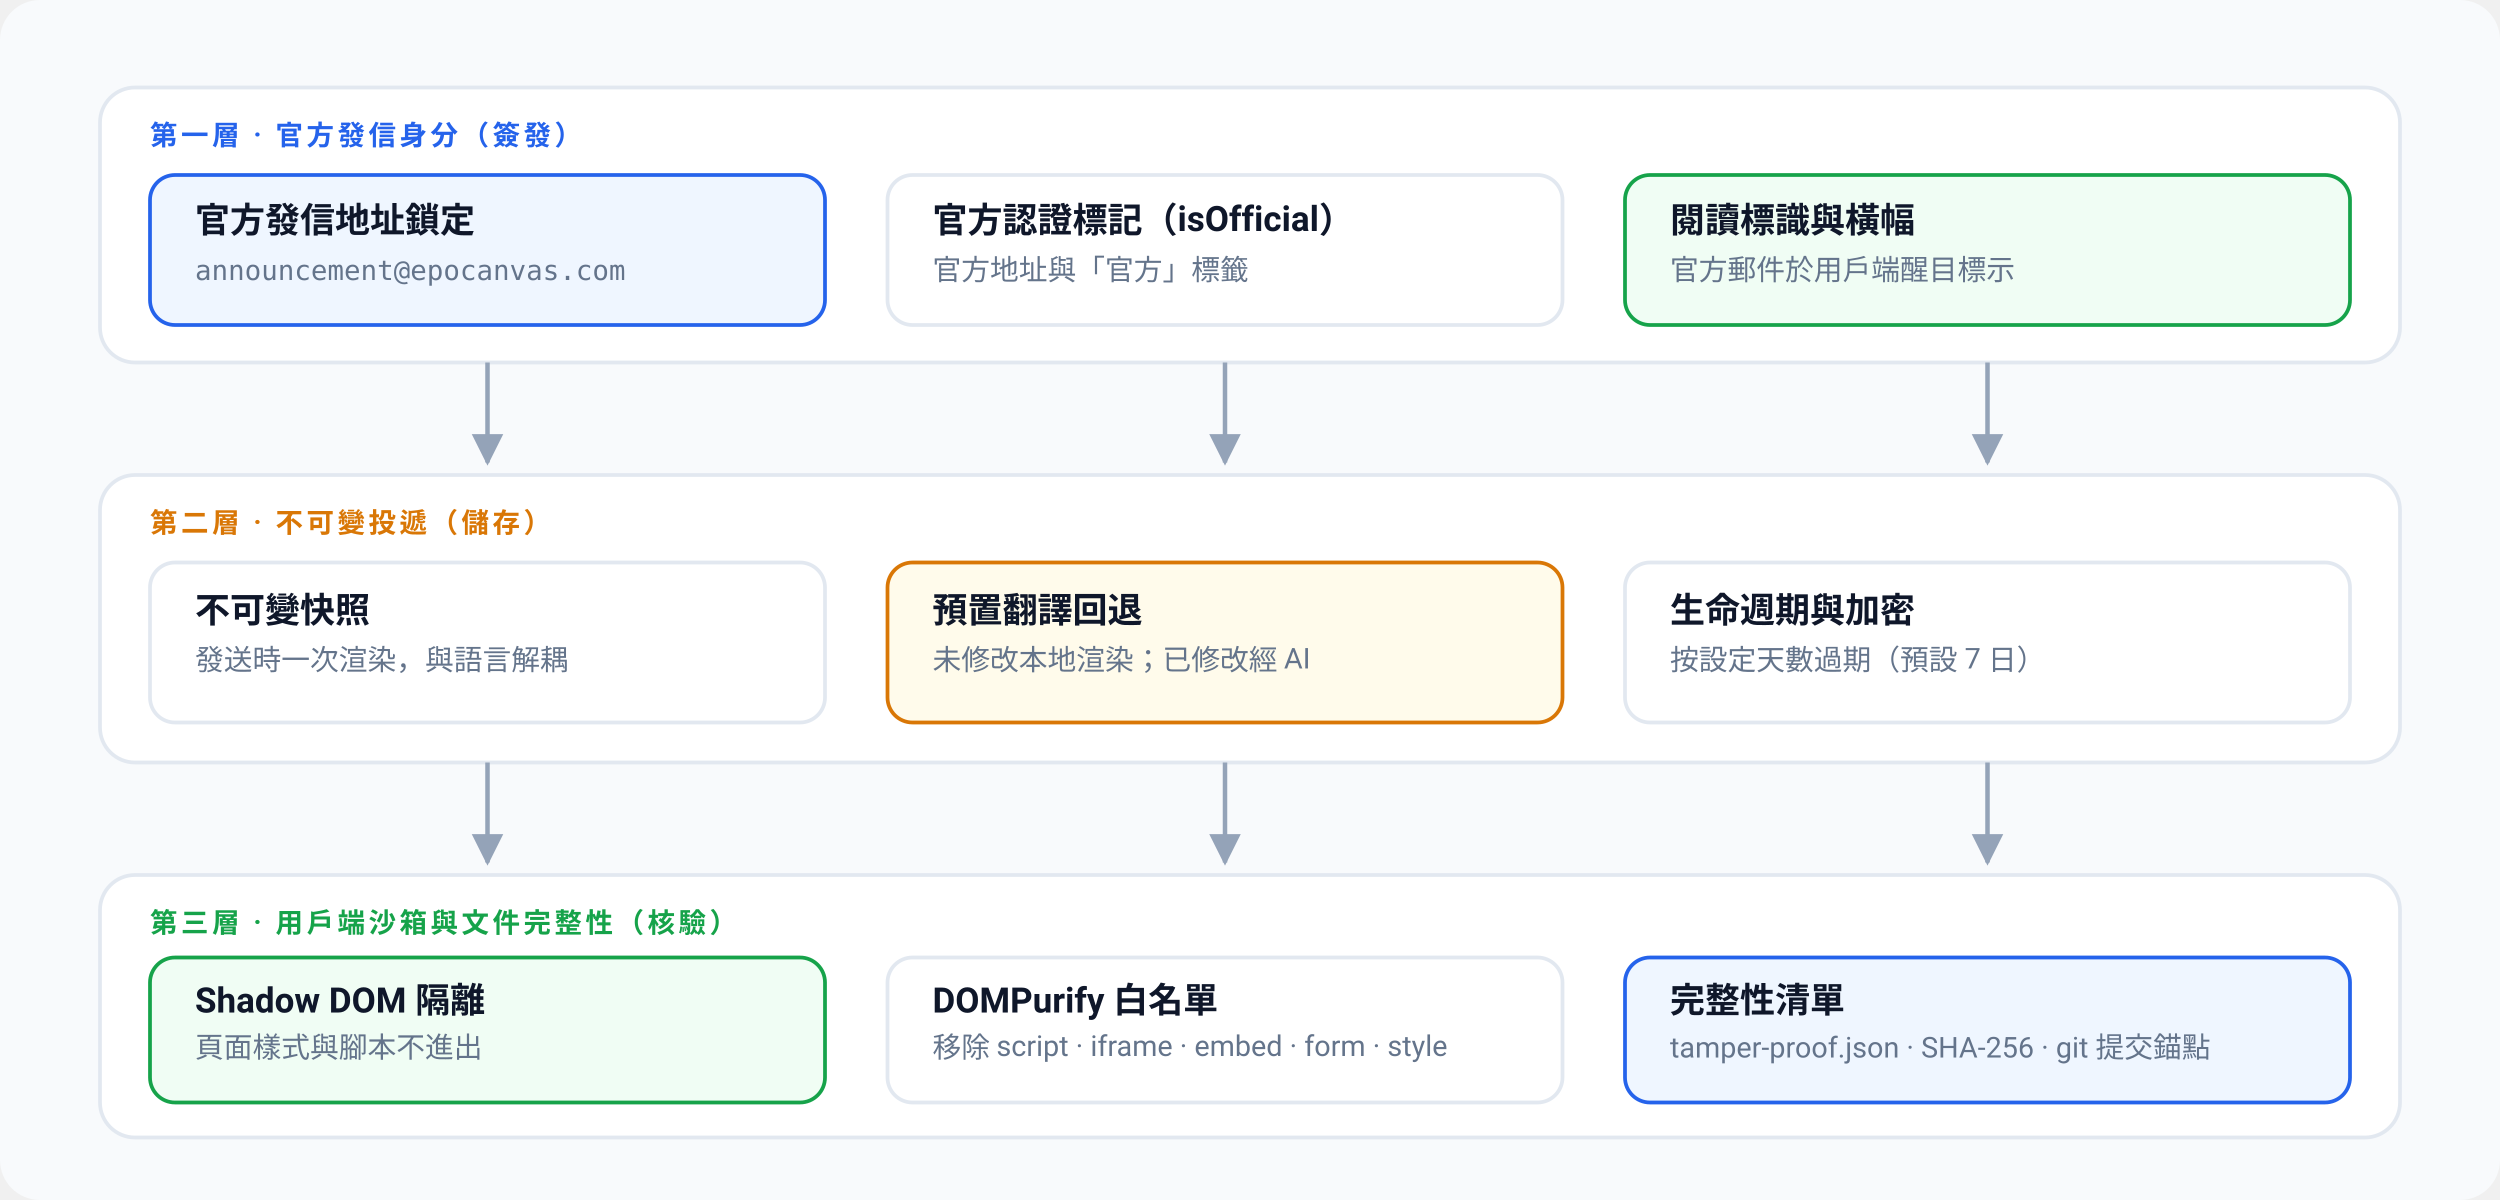
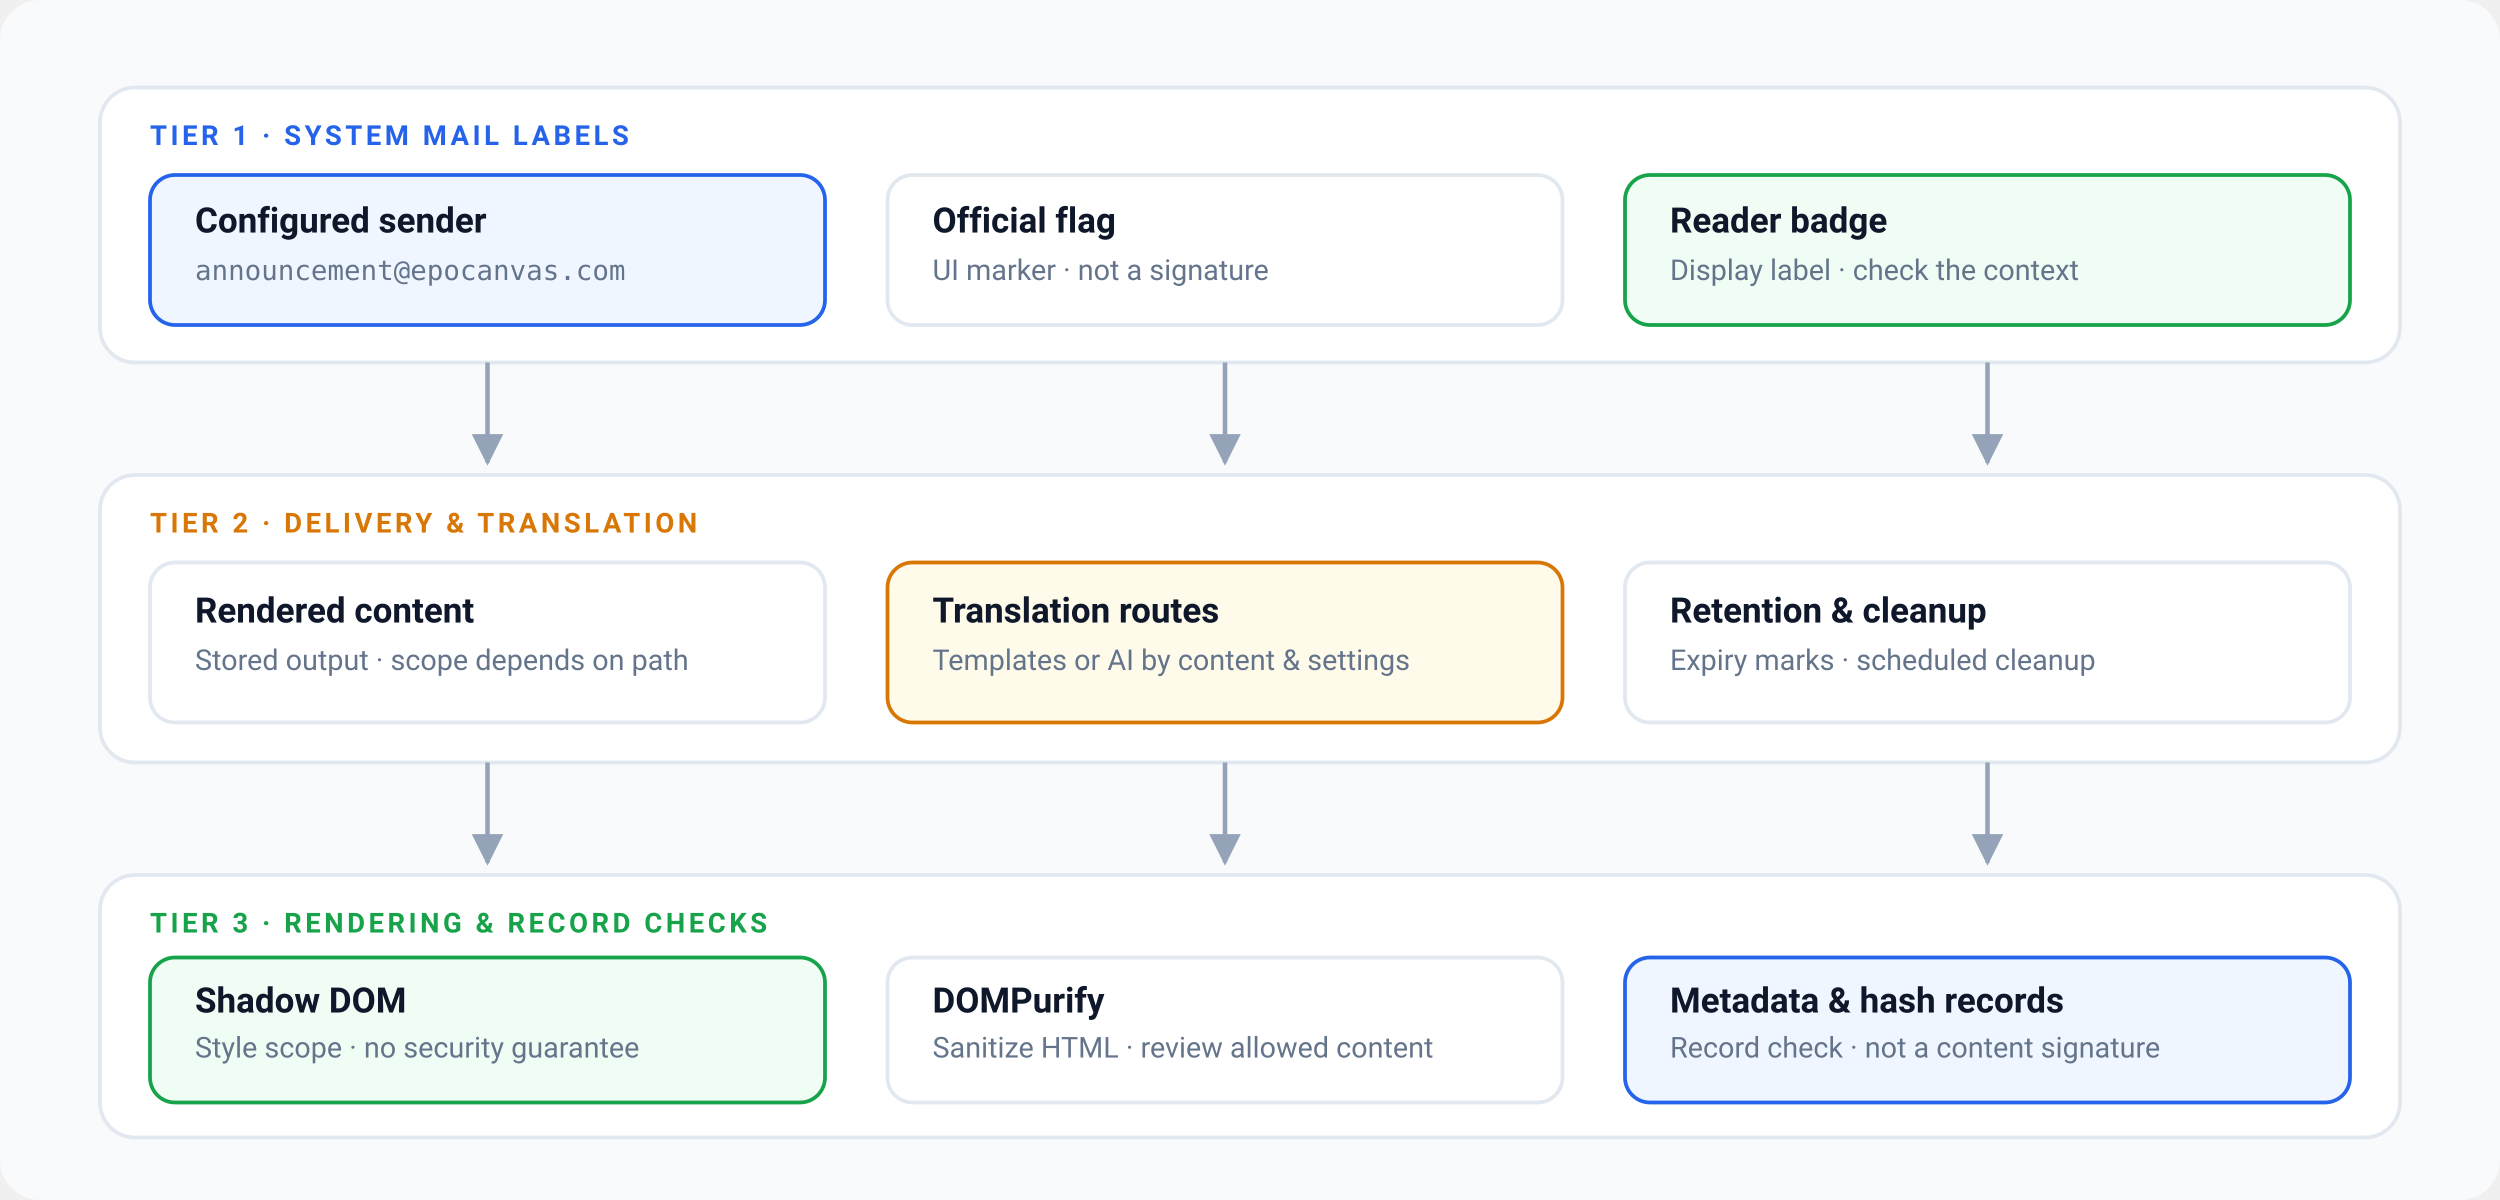
- <svg xmlns="http://www.w3.org/2000/svg" viewBox="0 0 1000 480" width="100%" role="img" aria-label="官方郵件三層處理：簽發層鎖定官方發信地址並注入認證標記，投遞層不可變快照與預置翻譯回退，用戶端沙箱隔離與文件完整性存證">
+ <svg xmlns="http://www.w3.org/2000/svg" viewBox="0 0 1000 480" width="100%" role="img" aria-label="系統郵件標識、翻譯與記錄檢查：顯示標識不是簽章，翻譯可能使用 AI；中繼資料和雜湊記錄比對不等於驗證所讀全文。">
  <style>
    .bg { fill: #f8fafc; }
    .band { fill: #ffffff; stroke: #e2e8f0; stroke-width: 1.5; }
    .box { fill: #ffffff; stroke: #e2e8f0; stroke-width: 1.5; }
    .box-blue { fill: #eff6ff; stroke: #2563eb; stroke-width: 1.5; }
    .box-green { fill: #f0fdf4; stroke: #16a34a; stroke-width: 1.5; }
    .box-amber { fill: #fffbeb; stroke: #d97706; stroke-width: 1.5; }
    .lbl-blue { font: 700 11px -apple-system, 'Segoe UI', Roboto, 'PingFang TC', 'Microsoft JhengHei', 'Noto Sans', sans-serif; fill: #2563eb; letter-spacing: 1.4px; }
    .lbl-green { font: 700 11px -apple-system, 'Segoe UI', Roboto, 'PingFang TC', 'Microsoft JhengHei', 'Noto Sans', sans-serif; fill: #16a34a; letter-spacing: 1.4px; }
    .lbl-amber { font: 700 11px -apple-system, 'Segoe UI', Roboto, 'PingFang TC', 'Microsoft JhengHei', 'Noto Sans', sans-serif; fill: #d97706; letter-spacing: 1.4px; }
    .t { font: 600 14px -apple-system, 'Segoe UI', Roboto, 'PingFang TC', 'Microsoft JhengHei', 'Noto Sans', sans-serif; fill: #0f172a; }
    .b { font: 400 11.5px -apple-system, 'Segoe UI', Roboto, 'PingFang TC', 'Microsoft JhengHei', 'Noto Sans', sans-serif; fill: #64748b; }
    .mono { font: 500 11px ui-monospace, 'Cascadia Code', Consolas, monospace; fill: #64748b; }
    .arrow { stroke: #94a3b8; stroke-width: 1.8; fill: none; marker-end: url(#pa); }
    @media (prefers-color-scheme: dark) {
      .bg { fill: #0b0f19; }
      .band { fill: #111827; stroke: #1e293b; }
      .box { fill: #111827; stroke: #1e293b; }
      .box-blue { fill: rgba(59,130,246,0.12); stroke: #3b82f6; }
      .box-green { fill: rgba(34,197,94,0.12); stroke: #22c55e; }
      .box-amber { fill: rgba(245,158,11,0.12); stroke: #f59e0b; }
      .lbl-blue { fill: #60a5fa; }
      .lbl-green { fill: #4ade80; }
      .lbl-amber { fill: #fbbf24; }
      .t { fill: #f1f5f9; }
      .b { fill: #94a3b8; }
      .mono { fill: #94a3b8; }
      .arrow { stroke: #475569; }
    }
  </style>
  <defs>
    <marker id="pa" viewBox="0 0 10 10" refX="9" refY="5" markerWidth="7" markerHeight="7" orient="auto-start-reverse">
      <path d="M0,0 L10,5 L0,10 z" fill="#94a3b8" />
    </marker>
  </defs>
  <rect class="bg" width="1000" height="480" rx="16" />
  <rect class="band" x="40" y="35" width="920" height="110" rx="14" />
-   <text class="lbl-blue" x="60" y="58">第一層 · 官方發信身分（簽發）</text>
+   <text class="lbl-blue" x="60" y="58">TIER 1 · SYSTEM MAIL LABELS</text>
  <rect class="box-blue" x="60" y="70" width="270" height="60" rx="10" />
-   <text class="t" x="78" y="93" font-size="13">官方發信地址鎖定</text>
+   <text class="t" x="78" y="93" font-size="13">Configured sender</text>
  <text class="mono" x="78" y="112">announcement@epocanvas.com</text>
  <rect class="box" x="355" y="70" width="270" height="60" rx="10" />
-   <text class="t" x="373" y="93" font-size="13">官方認證標記（isOfficial）</text>
-   <text class="b" x="373" y="112">官方地址與「官方」標籤</text>
+   <text class="t" x="373" y="93" font-size="13">Official flag</text>
+   <text class="b" x="373" y="112">UI marker · not a signature</text>
  <rect class="box-green" x="650" y="70" width="290" height="60" rx="10" />
-   <text class="t" x="668" y="93" font-size="13">閱讀標識與橫幅</text>
-   <text class="b" x="668" y="112">官方郵件於用戶端醒目標示</text>
+   <text class="t" x="668" y="93" font-size="13">Reader badge</text>
+   <text class="b" x="668" y="112">Display label · check the context</text>
  <path class="arrow" d="M195,145 L195,185" />
  <path class="arrow" d="M490,145 L490,185" />
  <path class="arrow" d="M795,145 L795,185" />
  <rect class="band" x="40" y="190" width="920" height="115" rx="14" />
-   <text class="lbl-amber" x="60" y="213">第二層 · 不可變投遞（儲存）</text>
+   <text class="lbl-amber" x="60" y="213">TIER 2 · DELIVERY &amp; TRANSLATION</text>
  <rect class="box" x="60" y="225" width="270" height="64" rx="10" />
-   <text class="t" x="78" y="249" font-size="13">不可變快照</text>
-   <text class="b" x="78" y="268">發送時一次渲染，與語言解耦</text>
+   <text class="t" x="78" y="249" font-size="13">Rendered content</text>
+   <text class="b" x="78" y="268">Stored output · scope depends on path</text>
  <rect class="box-amber" x="355" y="225" width="270" height="64" rx="10" />
-   <text class="t" x="373" y="249" font-size="13">預置翻譯回退</text>
-   <text class="b" x="373" y="268">未修改本地渲染；已修改經 AI</text>
+   <text class="t" x="373" y="249" font-size="13">Translation routes</text>
+   <text class="b" x="373" y="268">Templates or AI by content &amp; settings</text>
  <rect class="box" x="650" y="225" width="290" height="64" rx="10" />
-   <text class="t" x="668" y="249" font-size="13">生命週期與加密</text>
-   <text class="b" x="668" y="268">按設定天數過期（預設 7 日）</text>
+   <text class="t" x="668" y="249" font-size="13">Retention &amp; cleanup</text>
+   <text class="b" x="668" y="268">Expiry marks · scheduled cleanup</text>
  <path class="arrow" d="M195,305 L195,345" />
  <path class="arrow" d="M490,305 L490,345" />
  <path class="arrow" d="M795,305 L795,345" />
  <rect class="band" x="40" y="350" width="920" height="105" rx="14" />
-   <text class="lbl-green" x="60" y="373">第三層 · 用戶端沙箱與文件完整性（核驗）</text>
+   <text class="lbl-green" x="60" y="373">TIER 3 · RENDERING &amp; RECORD CHECKS</text>
  <rect class="box-green" x="60" y="383" width="270" height="58" rx="10" />
-   <text class="t" x="78" y="405" font-size="13">Shadow DOM 隔離</text>
-   <text class="b" x="78" y="423">頁面樣式與腳本不進出</text>
+   <text class="t" x="78" y="405" font-size="13">Shadow DOM</text>
+   <text class="b" x="78" y="423">Style scope · no security guarantee</text>
  <rect class="box" x="355" y="383" width="270" height="58" rx="10" />
-   <text class="t" x="373" y="405" font-size="13">DOMPurify 白名單</text>
-   <text class="b" x="373" y="423">移除 script · iframe · embed · form · style</text>
+   <text class="t" x="373" y="405" font-size="13">DOMPurify</text>
+   <text class="b" x="373" y="423">Sanitize HTML · review allowed content</text>
  <rect class="box-blue" x="650" y="383" width="290" height="58" rx="10" />
-   <text class="t" x="668" y="405" font-size="13">完整性清單</text>
-   <text class="b" x="668" y="423">tamper-proof.json · SHA-256 · git 提交錨點</text>
+   <text class="t" x="668" y="405" font-size="13">Metadata &amp; hash records</text>
+   <text class="b" x="668" y="423">Record check · not a content signature</text>
</svg>
